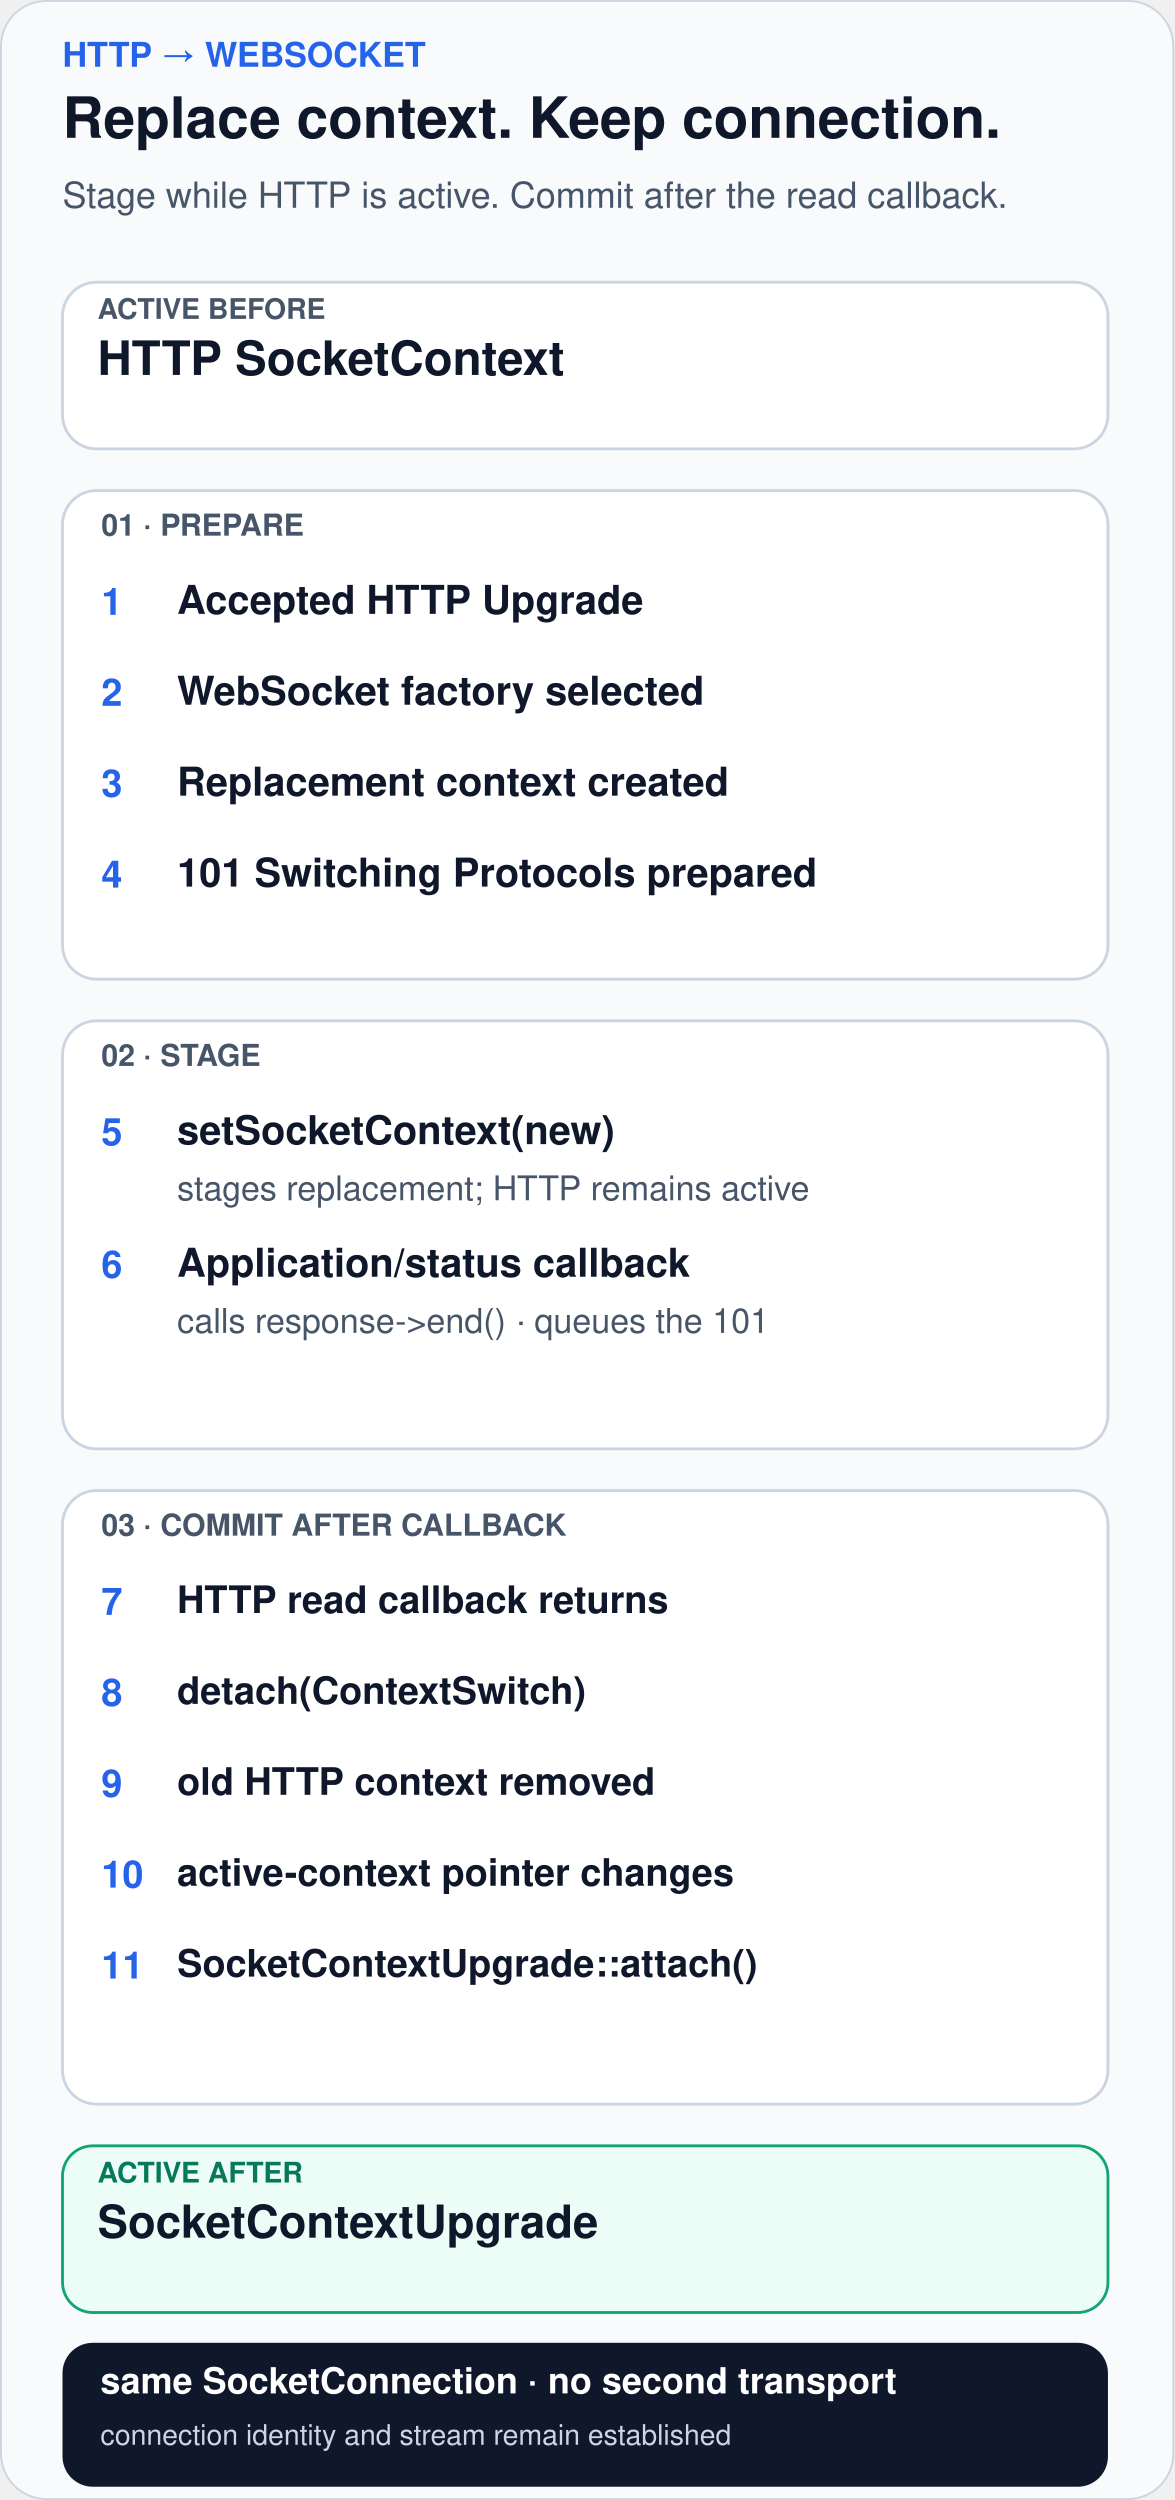
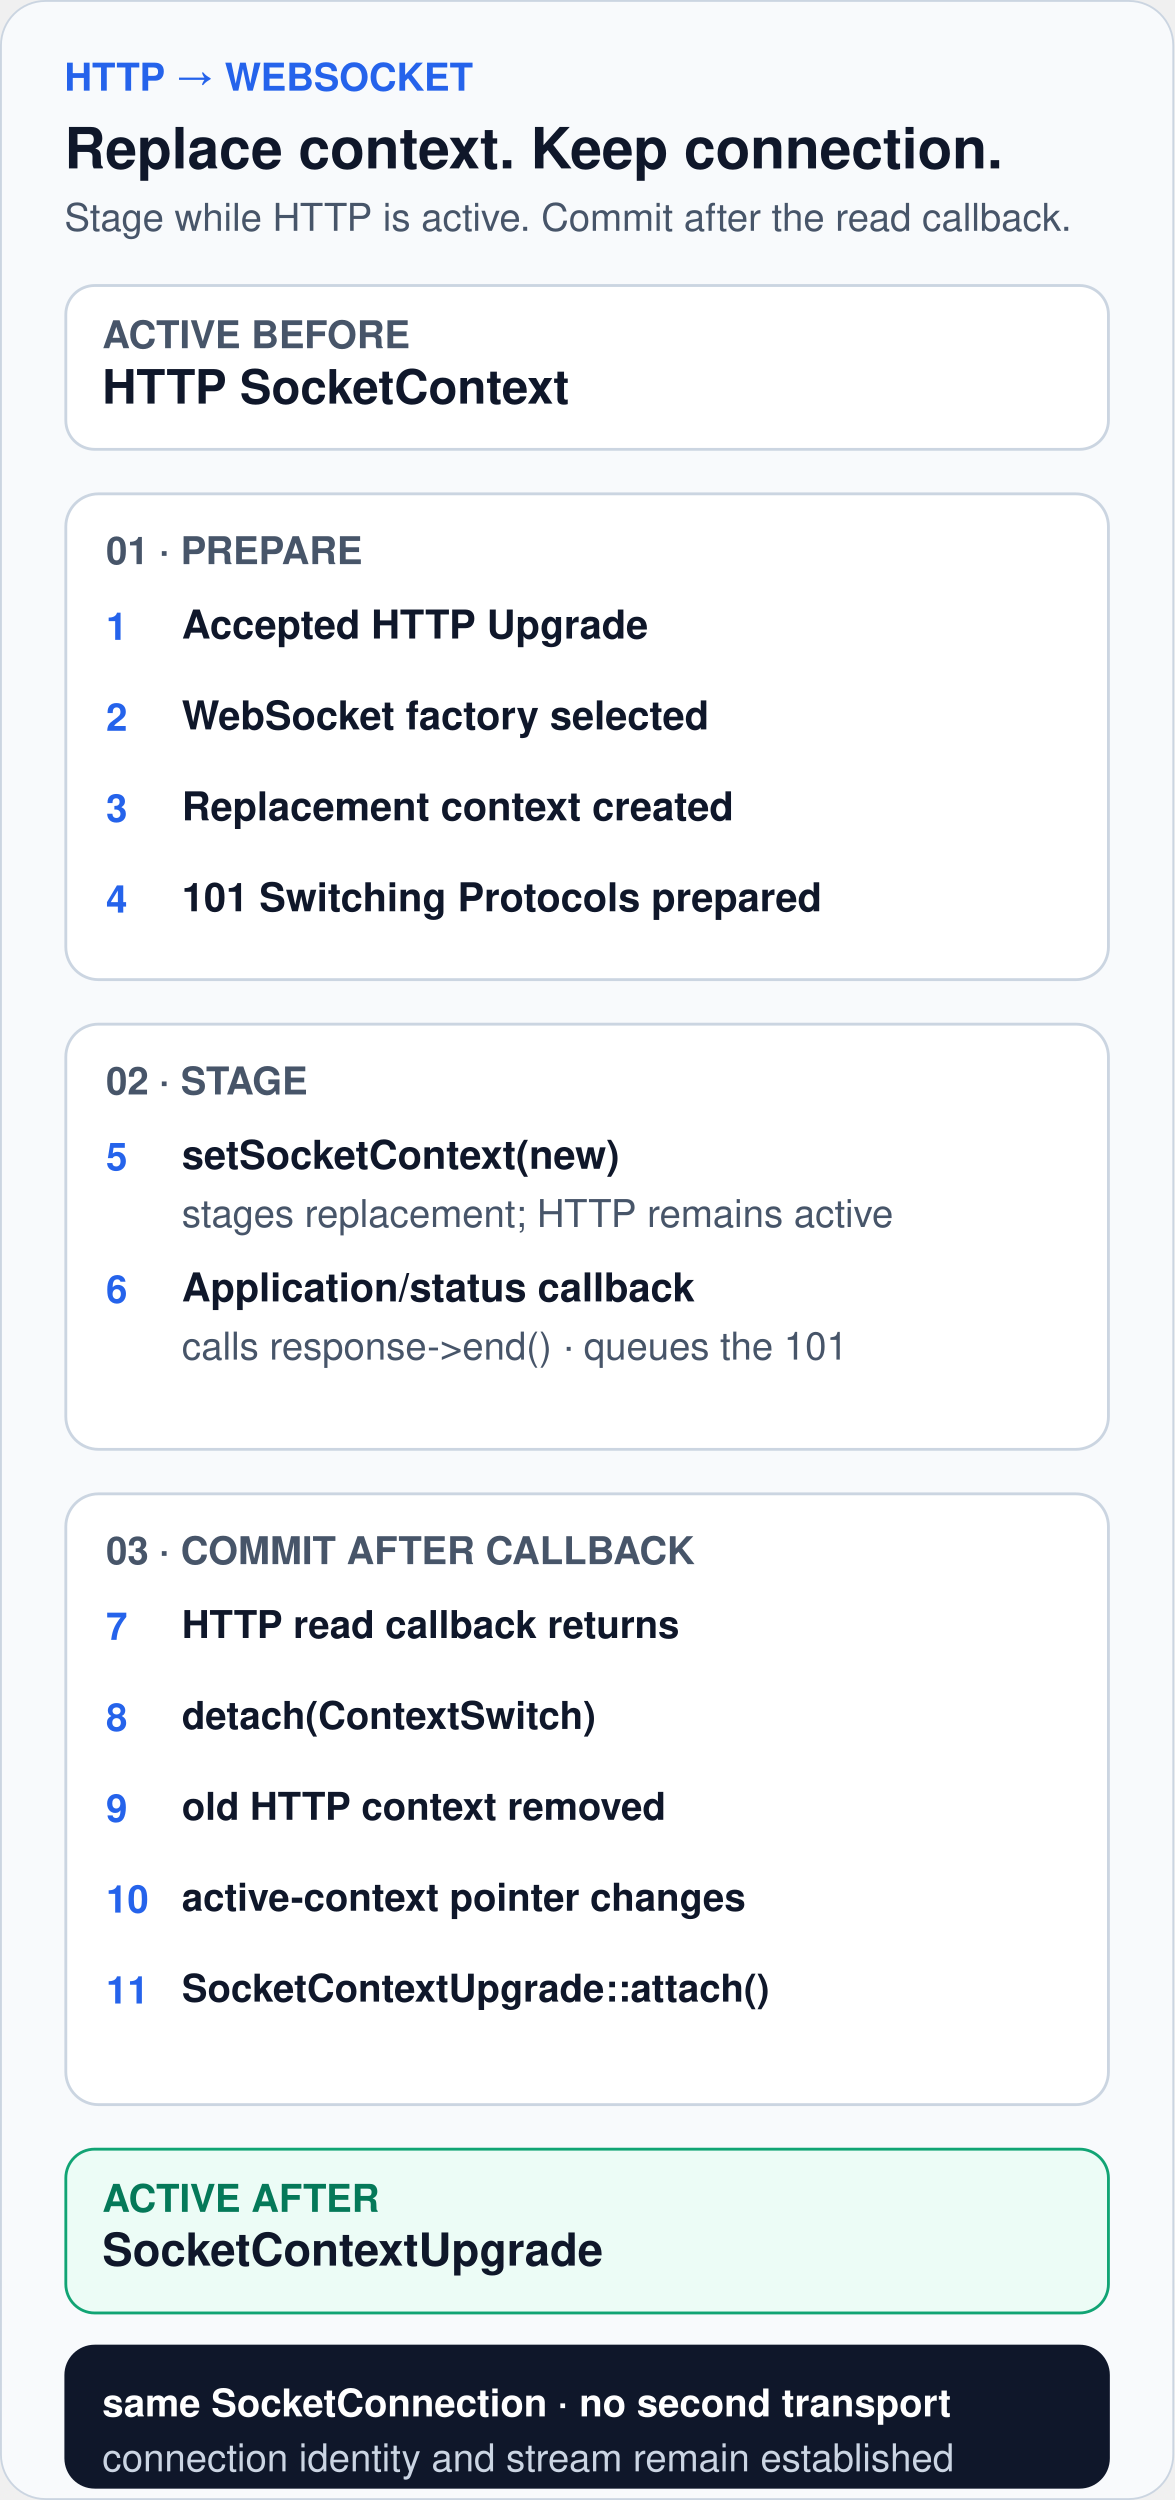
- <svg xmlns="http://www.w3.org/2000/svg" viewBox="0 0 620 1320" role="img" aria-labelledby="title desc">
-   <rect x="0.5" y="0.5" width="619" height="1319" rx="24" fill="#F8FAFC" stroke="#CBD5E1" />
-   <text x="33" y="27" fill="#2563EB" font-family="-apple-system,BlinkMacSystemFont,'Segoe UI',Helvetica,Arial,sans-serif" font-size="18" font-weight="600" text-anchor="start" dominant-baseline="hanging">HTTP → WEBSOCKET</text>
-   <text x="33" y="59" fill="#0F172A" font-family="-apple-system,BlinkMacSystemFont,'Segoe UI',Helvetica,Arial,sans-serif" font-size="30" font-weight="700" text-anchor="start" dominant-baseline="hanging">Replace context. Keep connection.</text>
-   <text x="33" y="101" fill="#475569" font-family="-apple-system,BlinkMacSystemFont,'Segoe UI',Helvetica,Arial,sans-serif" font-size="19" font-weight="400" text-anchor="start" dominant-baseline="hanging">Stage while HTTP is active. Commit after the read callback.</text>
-   <rect x="33" y="149" width="552" height="88" rx="18" fill="#fff" stroke="#CBD5E1" stroke-width="1.5" />
-   <text x="51.5" y="161.5" fill="#475569" font-family="-apple-system,BlinkMacSystemFont,'Segoe UI',Helvetica,Arial,sans-serif" font-size="15" font-weight="600" text-anchor="start" dominant-baseline="hanging">ACTIVE BEFORE</text>
-   <text x="51.5" y="186.5" fill="#0F172A" font-family="-apple-system,BlinkMacSystemFont,'Segoe UI',Helvetica,Arial,sans-serif" font-size="25" font-weight="700" text-anchor="start" dominant-baseline="hanging">HTTP SocketContext</text>
-   <rect x="33" y="259" width="552" height="258" rx="18" fill="#fff" stroke="#CBD5E1" stroke-width="1.5" />
-   <text x="53.5" y="275.5" fill="#475569" font-family="-apple-system,BlinkMacSystemFont,'Segoe UI',Helvetica,Arial,sans-serif" font-size="16" font-weight="600" text-anchor="start" dominant-baseline="hanging">01 · PREPARE</text>
-   <text x="53.5" y="315.5" fill="#2563EB" font-family="-apple-system,BlinkMacSystemFont,'Segoe UI',Helvetica,Arial,sans-serif" font-size="20" font-weight="600" text-anchor="start" dominant-baseline="hanging">1</text>
-   <text x="93.5" y="314.5" fill="#0F172A" font-family="-apple-system,BlinkMacSystemFont,'Segoe UI',Helvetica,Arial,sans-serif" font-size="21" font-weight="600" text-anchor="start" dominant-baseline="hanging">Accepted HTTP Upgrade</text>
-   <text x="53.5" y="363.5" fill="#2563EB" font-family="-apple-system,BlinkMacSystemFont,'Segoe UI',Helvetica,Arial,sans-serif" font-size="20" font-weight="600" text-anchor="start" dominant-baseline="hanging">2</text>
-   <text x="93.5" y="362.5" fill="#0F172A" font-family="-apple-system,BlinkMacSystemFont,'Segoe UI',Helvetica,Arial,sans-serif" font-size="21" font-weight="600" text-anchor="start" dominant-baseline="hanging">WebSocket factory selected</text>
-   <text x="53.5" y="411.5" fill="#2563EB" font-family="-apple-system,BlinkMacSystemFont,'Segoe UI',Helvetica,Arial,sans-serif" font-size="20" font-weight="600" text-anchor="start" dominant-baseline="hanging">3</text>
-   <text x="93.5" y="410.5" fill="#0F172A" font-family="-apple-system,BlinkMacSystemFont,'Segoe UI',Helvetica,Arial,sans-serif" font-size="21" font-weight="600" text-anchor="start" dominant-baseline="hanging">Replacement context created</text>
-   <text x="53.5" y="459.5" fill="#2563EB" font-family="-apple-system,BlinkMacSystemFont,'Segoe UI',Helvetica,Arial,sans-serif" font-size="20" font-weight="600" text-anchor="start" dominant-baseline="hanging">4</text>
-   <text x="93.5" y="458.5" fill="#0F172A" font-family="-apple-system,BlinkMacSystemFont,'Segoe UI',Helvetica,Arial,sans-serif" font-size="21" font-weight="600" text-anchor="start" dominant-baseline="hanging">101 Switching Protocols prepared</text>
-   <rect x="33" y="539" width="552" height="226" rx="18" fill="#fff" stroke="#CBD5E1" stroke-width="1.5" />
-   <text x="53.5" y="555.5" fill="#475569" font-family="-apple-system,BlinkMacSystemFont,'Segoe UI',Helvetica,Arial,sans-serif" font-size="16" font-weight="600" text-anchor="start" dominant-baseline="hanging">02 · STAGE</text>
-   <text x="53.5" y="595.5" fill="#2563EB" font-family="-apple-system,BlinkMacSystemFont,'Segoe UI',Helvetica,Arial,sans-serif" font-size="20" font-weight="600" text-anchor="start" dominant-baseline="hanging">5</text>
-   <text x="93.5" y="594.5" fill="#0F172A" font-family="-apple-system,BlinkMacSystemFont,'Segoe UI',Helvetica,Arial,sans-serif" font-size="21" font-weight="600" text-anchor="start" dominant-baseline="hanging">setSocketContext(new)</text>
-   <text x="93.5" y="625.5" fill="#475569" font-family="-apple-system,BlinkMacSystemFont,'Segoe UI',Helvetica,Arial,sans-serif" font-size="18" font-weight="400" text-anchor="start" dominant-baseline="hanging">stages replacement; HTTP remains active</text>
-   <text x="53.5" y="665.5" fill="#2563EB" font-family="-apple-system,BlinkMacSystemFont,'Segoe UI',Helvetica,Arial,sans-serif" font-size="20" font-weight="600" text-anchor="start" dominant-baseline="hanging">6</text>
-   <text x="93.5" y="664.5" fill="#0F172A" font-family="-apple-system,BlinkMacSystemFont,'Segoe UI',Helvetica,Arial,sans-serif" font-size="21" font-weight="600" text-anchor="start" dominant-baseline="hanging">Application/status callback</text>
-   <text x="93.5" y="695.5" fill="#475569" font-family="-apple-system,BlinkMacSystemFont,'Segoe UI',Helvetica,Arial,sans-serif" font-size="18" font-weight="400" text-anchor="start" dominant-baseline="hanging">calls response-&gt;end() · queues the 101</text>
-   <rect x="33" y="787" width="552" height="324" rx="18" fill="#fff" stroke="#CBD5E1" stroke-width="1.5" />
-   <text x="53.5" y="803.5" fill="#475569" font-family="-apple-system,BlinkMacSystemFont,'Segoe UI',Helvetica,Arial,sans-serif" font-size="16" font-weight="600" text-anchor="start" dominant-baseline="hanging">03 · COMMIT AFTER CALLBACK</text>
-   <text x="53.5" y="843.5" fill="#2563EB" font-family="-apple-system,BlinkMacSystemFont,'Segoe UI',Helvetica,Arial,sans-serif" font-size="20" font-weight="600" text-anchor="start" dominant-baseline="hanging">7</text>
-   <text x="93.5" y="842.5" fill="#0F172A" font-family="-apple-system,BlinkMacSystemFont,'Segoe UI',Helvetica,Arial,sans-serif" font-size="20" font-weight="600" text-anchor="start" dominant-baseline="hanging">HTTP read callback returns</text>
-   <text x="53.5" y="891.5" fill="#2563EB" font-family="-apple-system,BlinkMacSystemFont,'Segoe UI',Helvetica,Arial,sans-serif" font-size="20" font-weight="600" text-anchor="start" dominant-baseline="hanging">8</text>
-   <text x="93.5" y="890.5" fill="#0F172A" font-family="-apple-system,BlinkMacSystemFont,'Segoe UI',Helvetica,Arial,sans-serif" font-size="20" font-weight="600" text-anchor="start" dominant-baseline="hanging">detach(ContextSwitch)</text>
-   <text x="53.5" y="939.5" fill="#2563EB" font-family="-apple-system,BlinkMacSystemFont,'Segoe UI',Helvetica,Arial,sans-serif" font-size="20" font-weight="600" text-anchor="start" dominant-baseline="hanging">9</text>
-   <text x="93.5" y="938.5" fill="#0F172A" font-family="-apple-system,BlinkMacSystemFont,'Segoe UI',Helvetica,Arial,sans-serif" font-size="20" font-weight="600" text-anchor="start" dominant-baseline="hanging">old HTTP context removed</text>
-   <text x="53.5" y="987.5" fill="#2563EB" font-family="-apple-system,BlinkMacSystemFont,'Segoe UI',Helvetica,Arial,sans-serif" font-size="20" font-weight="600" text-anchor="start" dominant-baseline="hanging">10</text>
-   <text x="93.5" y="986.5" fill="#0F172A" font-family="-apple-system,BlinkMacSystemFont,'Segoe UI',Helvetica,Arial,sans-serif" font-size="20" font-weight="600" text-anchor="start" dominant-baseline="hanging">active-context pointer changes</text>
-   <text x="53.5" y="1035.5" fill="#2563EB" font-family="-apple-system,BlinkMacSystemFont,'Segoe UI',Helvetica,Arial,sans-serif" font-size="20" font-weight="600" text-anchor="start" dominant-baseline="hanging">11</text>
-   <text x="93.5" y="1034.5" fill="#0F172A" font-family="-apple-system,BlinkMacSystemFont,'Segoe UI',Helvetica,Arial,sans-serif" font-size="20" font-weight="600" text-anchor="start" dominant-baseline="hanging">SocketContextUpgrade::attach()</text>
-   <rect x="33" y="1133" width="552" height="88" rx="16" fill="#ECFCF6" stroke="#11A474" stroke-width="1.5" />
-   <text x="51.5" y="1145.5" fill="#057959" font-family="-apple-system,BlinkMacSystemFont,'Segoe UI',Helvetica,Arial,sans-serif" font-size="15" font-weight="600" text-anchor="start" dominant-baseline="hanging">ACTIVE AFTER</text>
-   <text x="51.5" y="1170.5" fill="#0F172A" font-family="-apple-system,BlinkMacSystemFont,'Segoe UI',Helvetica,Arial,sans-serif" font-size="24" font-weight="700" text-anchor="start" dominant-baseline="hanging">SocketContextUpgrade</text>
-   <rect x="33" y="1237" width="552" height="76" rx="16" fill="#0F172A" />
-   <text x="53" y="1255" fill="#FFFFFF" font-family="-apple-system,BlinkMacSystemFont,'Segoe UI',Helvetica,Arial,sans-serif" font-size="19" font-weight="700" text-anchor="start" dominant-baseline="hanging">same SocketConnection · no second transport</text>
-   <text x="53" y="1284" fill="#CBD5E3" font-family="-apple-system,BlinkMacSystemFont,'Segoe UI',Helvetica,Arial,sans-serif" font-size="15" font-weight="400" text-anchor="start" dominant-baseline="hanging">connection identity and stream remain established</text>
+ <svg xmlns="http://www.w3.org/2000/svg" role="img" aria-labelledby="title desc" viewBox="0 0 620 1320" fill="none">
+   <rect x="0.5" y="0.5" width="619" height="1319" rx="23.5" fill="#F8FAFC" />
+   <rect x="0.5" y="0.5" width="619" height="1319" rx="23.5" stroke="#CBD5E1" />
+   <text fill="#2563EB" style="white-space: pre" xml:space="preserve" font-family="-apple-system,BlinkMacSystemFont,'Segoe UI',Helvetica,Arial,sans-serif" font-size="20.25" font-weight="600" letter-spacing="0em">
+     <tspan x="34" y="47.864">HTTP → WEBSOCKET</tspan>
+   </text>
+   <text fill="#0F172A" style="white-space: pre" xml:space="preserve" font-family="-apple-system,BlinkMacSystemFont,'Segoe UI',Helvetica,Arial,sans-serif" font-size="30" font-weight="bold" letter-spacing="0em">
+     <tspan x="34" y="88.909">Replace context. Keep connection.</tspan>
+   </text>
+   <text fill="#475569" style="white-space: pre" xml:space="preserve" font-family="-apple-system,BlinkMacSystemFont,'Segoe UI',Helvetica,Arial,sans-serif" font-size="20.25" letter-spacing="0em">
+     <tspan x="34" y="121.864">Stage while HTTP is active. Commit after the read callback.</tspan>
+   </text>
+   <rect x="34.75" y="150.75" width="550.5" height="86.5" rx="15.25" fill="white" />
+   <rect x="34.75" y="150.75" width="550.5" height="86.5" rx="15.25" stroke="#CBD5E1" stroke-width="1.5" />
+   <text fill="#475569" style="white-space: pre" xml:space="preserve" font-family="-apple-system,BlinkMacSystemFont,'Segoe UI',Helvetica,Arial,sans-serif" font-size="20.25" font-weight="600" letter-spacing="0em">
+     <tspan x="54" y="183.864">ACTIVE BEFORE</tspan>
+   </text>
+   <text fill="#0F172A" style="white-space: pre" xml:space="preserve" font-family="-apple-system,BlinkMacSystemFont,'Segoe UI',Helvetica,Arial,sans-serif" font-size="25" font-weight="bold" letter-spacing="0em">
+     <tspan x="54" y="213.091">HTTP SocketContext</tspan>
+   </text>
+   <rect x="34.75" y="260.75" width="550.5" height="256.5" rx="17.25" fill="white" />
+   <rect x="34.75" y="260.75" width="550.5" height="256.5" rx="17.25" stroke="#CBD5E1" stroke-width="1.5" />
+   <text fill="#475569" style="white-space: pre" xml:space="preserve" font-family="-apple-system,BlinkMacSystemFont,'Segoe UI',Helvetica,Arial,sans-serif" font-size="20.25" font-weight="600" letter-spacing="0em">
+     <tspan x="56" y="297.864">01 · PREPARE</tspan>
+   </text>
+   <text fill="#2563EB" style="white-space: pre" xml:space="preserve" font-family="-apple-system,BlinkMacSystemFont,'Segoe UI',Helvetica,Arial,sans-serif" font-size="20.25" font-weight="600" letter-spacing="0em">
+     <tspan x="56" y="337.864">1</tspan>
+   </text>
+   <text fill="#0F172A" style="white-space: pre" xml:space="preserve" font-family="-apple-system,BlinkMacSystemFont,'Segoe UI',Helvetica,Arial,sans-serif" font-size="21" font-weight="600" letter-spacing="0em">
+     <tspan x="96" y="337.136">Accepted HTTP Upgrade</tspan>
+   </text>
+   <text fill="#2563EB" style="white-space: pre" xml:space="preserve" font-family="-apple-system,BlinkMacSystemFont,'Segoe UI',Helvetica,Arial,sans-serif" font-size="20.25" font-weight="600" letter-spacing="0em">
+     <tspan x="56" y="385.864">2</tspan>
+   </text>
+   <text fill="#0F172A" style="white-space: pre" xml:space="preserve" font-family="-apple-system,BlinkMacSystemFont,'Segoe UI',Helvetica,Arial,sans-serif" font-size="21" font-weight="600" letter-spacing="0em">
+     <tspan x="96" y="385.136">WebSocket factory selected</tspan>
+   </text>
+   <text fill="#2563EB" style="white-space: pre" xml:space="preserve" font-family="-apple-system,BlinkMacSystemFont,'Segoe UI',Helvetica,Arial,sans-serif" font-size="20.25" font-weight="600" letter-spacing="0em">
+     <tspan x="56" y="433.864">3</tspan>
+   </text>
+   <text fill="#0F172A" style="white-space: pre" xml:space="preserve" font-family="-apple-system,BlinkMacSystemFont,'Segoe UI',Helvetica,Arial,sans-serif" font-size="21" font-weight="600" letter-spacing="0em">
+     <tspan x="96" y="433.136">Replacement context created</tspan>
+   </text>
+   <text fill="#2563EB" style="white-space: pre" xml:space="preserve" font-family="-apple-system,BlinkMacSystemFont,'Segoe UI',Helvetica,Arial,sans-serif" font-size="20.25" font-weight="600" letter-spacing="0em">
+     <tspan x="56" y="481.864">4</tspan>
+   </text>
+   <text fill="#0F172A" style="white-space: pre" xml:space="preserve" font-family="-apple-system,BlinkMacSystemFont,'Segoe UI',Helvetica,Arial,sans-serif" font-size="21" font-weight="600" letter-spacing="0em">
+     <tspan x="96" y="481.136">101 Switching Protocols prepared</tspan>
+   </text>
+   <rect x="34.75" y="540.75" width="550.5" height="224.5" rx="17.25" fill="white" />
+   <rect x="34.75" y="540.75" width="550.5" height="224.5" rx="17.25" stroke="#CBD5E1" stroke-width="1.5" />
+   <text fill="#475569" style="white-space: pre" xml:space="preserve" font-family="-apple-system,BlinkMacSystemFont,'Segoe UI',Helvetica,Arial,sans-serif" font-size="20.25" font-weight="600" letter-spacing="0em">
+     <tspan x="56" y="577.864">02 · STAGE</tspan>
+   </text>
+   <text fill="#2563EB" style="white-space: pre" xml:space="preserve" font-family="-apple-system,BlinkMacSystemFont,'Segoe UI',Helvetica,Arial,sans-serif" font-size="20.25" font-weight="600" letter-spacing="0em">
+     <tspan x="56" y="617.864">5</tspan>
+   </text>
+   <text fill="#0F172A" style="white-space: pre" xml:space="preserve" font-family="-apple-system,BlinkMacSystemFont,'Segoe UI',Helvetica,Arial,sans-serif" font-size="21" font-weight="600" letter-spacing="0em">
+     <tspan x="96" y="617.136">setSocketContext(new)</tspan>
+   </text>
+   <text fill="#475569" style="white-space: pre" xml:space="preserve" font-family="-apple-system,BlinkMacSystemFont,'Segoe UI',Helvetica,Arial,sans-serif" font-size="20.25" letter-spacing="0em">
+     <tspan x="96" y="647.864">stages replacement; HTTP remains active</tspan>
+   </text>
+   <text fill="#2563EB" style="white-space: pre" xml:space="preserve" font-family="-apple-system,BlinkMacSystemFont,'Segoe UI',Helvetica,Arial,sans-serif" font-size="20.25" font-weight="600" letter-spacing="0em">
+     <tspan x="56" y="687.864">6</tspan>
+   </text>
+   <text fill="#0F172A" style="white-space: pre" xml:space="preserve" font-family="-apple-system,BlinkMacSystemFont,'Segoe UI',Helvetica,Arial,sans-serif" font-size="21" font-weight="600" letter-spacing="0em">
+     <tspan x="96" y="687.136">Application/status callback</tspan>
+   </text>
+   <text fill="#475569" style="white-space: pre" xml:space="preserve" font-family="-apple-system,BlinkMacSystemFont,'Segoe UI',Helvetica,Arial,sans-serif" font-size="20.25" letter-spacing="0em">
+     <tspan x="96" y="717.864">calls response-&gt;end() · queues the 101</tspan>
+   </text>
+   <rect x="34.75" y="788.75" width="550.5" height="322.5" rx="17.25" fill="white" />
+   <rect x="34.75" y="788.75" width="550.5" height="322.5" rx="17.25" stroke="#CBD5E1" stroke-width="1.5" />
+   <text fill="#475569" style="white-space: pre" xml:space="preserve" font-family="-apple-system,BlinkMacSystemFont,'Segoe UI',Helvetica,Arial,sans-serif" font-size="20.25" font-weight="600" letter-spacing="0em">
+     <tspan x="56" y="825.864">03 · COMMIT AFTER CALLBACK</tspan>
+   </text>
+   <text fill="#2563EB" style="white-space: pre" xml:space="preserve" font-family="-apple-system,BlinkMacSystemFont,'Segoe UI',Helvetica,Arial,sans-serif" font-size="20.25" font-weight="600" letter-spacing="0em">
+     <tspan x="56" y="865.864">7</tspan>
+   </text>
+   <text fill="#0F172A" style="white-space: pre" xml:space="preserve" font-family="-apple-system,BlinkMacSystemFont,'Segoe UI',Helvetica,Arial,sans-serif" font-size="20.25" font-weight="600" letter-spacing="0em">
+     <tspan x="96" y="864.864">HTTP read callback returns</tspan>
+   </text>
+   <text fill="#2563EB" style="white-space: pre" xml:space="preserve" font-family="-apple-system,BlinkMacSystemFont,'Segoe UI',Helvetica,Arial,sans-serif" font-size="20.25" font-weight="600" letter-spacing="0em">
+     <tspan x="56" y="913.864">8</tspan>
+   </text>
+   <text fill="#0F172A" style="white-space: pre" xml:space="preserve" font-family="-apple-system,BlinkMacSystemFont,'Segoe UI',Helvetica,Arial,sans-serif" font-size="20.25" font-weight="600" letter-spacing="0em">
+     <tspan x="96" y="912.864">detach(ContextSwitch)</tspan>
+   </text>
+   <text fill="#2563EB" style="white-space: pre" xml:space="preserve" font-family="-apple-system,BlinkMacSystemFont,'Segoe UI',Helvetica,Arial,sans-serif" font-size="20.25" font-weight="600" letter-spacing="0em">
+     <tspan x="56" y="961.864">9</tspan>
+   </text>
+   <text fill="#0F172A" style="white-space: pre" xml:space="preserve" font-family="-apple-system,BlinkMacSystemFont,'Segoe UI',Helvetica,Arial,sans-serif" font-size="20.25" font-weight="600" letter-spacing="0em">
+     <tspan x="96" y="960.864">old HTTP context removed</tspan>
+   </text>
+   <text fill="#2563EB" style="white-space: pre" xml:space="preserve" font-family="-apple-system,BlinkMacSystemFont,'Segoe UI',Helvetica,Arial,sans-serif" font-size="20.25" font-weight="600" letter-spacing="0em">
+     <tspan x="56" y="1009.86">10</tspan>
+   </text>
+   <text fill="#0F172A" style="white-space: pre" xml:space="preserve" font-family="-apple-system,BlinkMacSystemFont,'Segoe UI',Helvetica,Arial,sans-serif" font-size="20.25" font-weight="600" letter-spacing="0em">
+     <tspan x="96" y="1008.86">active-context pointer changes</tspan>
+   </text>
+   <text fill="#2563EB" style="white-space: pre" xml:space="preserve" font-family="-apple-system,BlinkMacSystemFont,'Segoe UI',Helvetica,Arial,sans-serif" font-size="20.25" font-weight="600" letter-spacing="0em">
+     <tspan x="56" y="1057.86">11</tspan>
+   </text>
+   <text fill="#0F172A" style="white-space: pre" xml:space="preserve" font-family="-apple-system,BlinkMacSystemFont,'Segoe UI',Helvetica,Arial,sans-serif" font-size="20.25" font-weight="600" letter-spacing="0em">
+     <tspan x="96" y="1056.86">SocketContextUpgrade::attach()</tspan>
+   </text>
+   <rect x="34.75" y="1134.75" width="550.5" height="86.5" rx="15.25" fill="#ECFCF6" />
+   <rect x="34.75" y="1134.75" width="550.5" height="86.5" rx="15.25" stroke="#11A474" stroke-width="1.5" />
+   <text fill="#057959" style="white-space: pre" xml:space="preserve" font-family="-apple-system,BlinkMacSystemFont,'Segoe UI',Helvetica,Arial,sans-serif" font-size="20.25" font-weight="600" letter-spacing="0em">
+     <tspan x="54" y="1167.86">ACTIVE AFTER</tspan>
+   </text>
+   <text fill="#0F172A" style="white-space: pre" xml:space="preserve" font-family="-apple-system,BlinkMacSystemFont,'Segoe UI',Helvetica,Arial,sans-serif" font-size="24" font-weight="bold" letter-spacing="0em">
+     <tspan x="54" y="1196.23">SocketContextUpgrade</tspan>
+   </text>
+   <rect x="34" y="1238" width="552" height="76" rx="16" fill="#0F172A" />
+   <text fill="white" style="white-space: pre" xml:space="preserve" font-family="-apple-system,BlinkMacSystemFont,'Segoe UI',Helvetica,Arial,sans-serif" font-size="20.25" font-weight="bold" letter-spacing="0em">
+     <tspan x="54" y="1275.86">same SocketConnection · no second transport</tspan>
+   </text>
+   <text fill="#CBD5E3" style="white-space: pre" xml:space="preserve" font-family="-apple-system,BlinkMacSystemFont,'Segoe UI',Helvetica,Arial,sans-serif" font-size="20.25" letter-spacing="0em">
+     <tspan x="54" y="1304.86">connection identity and stream remain established</tspan>
+   </text>
</svg>
